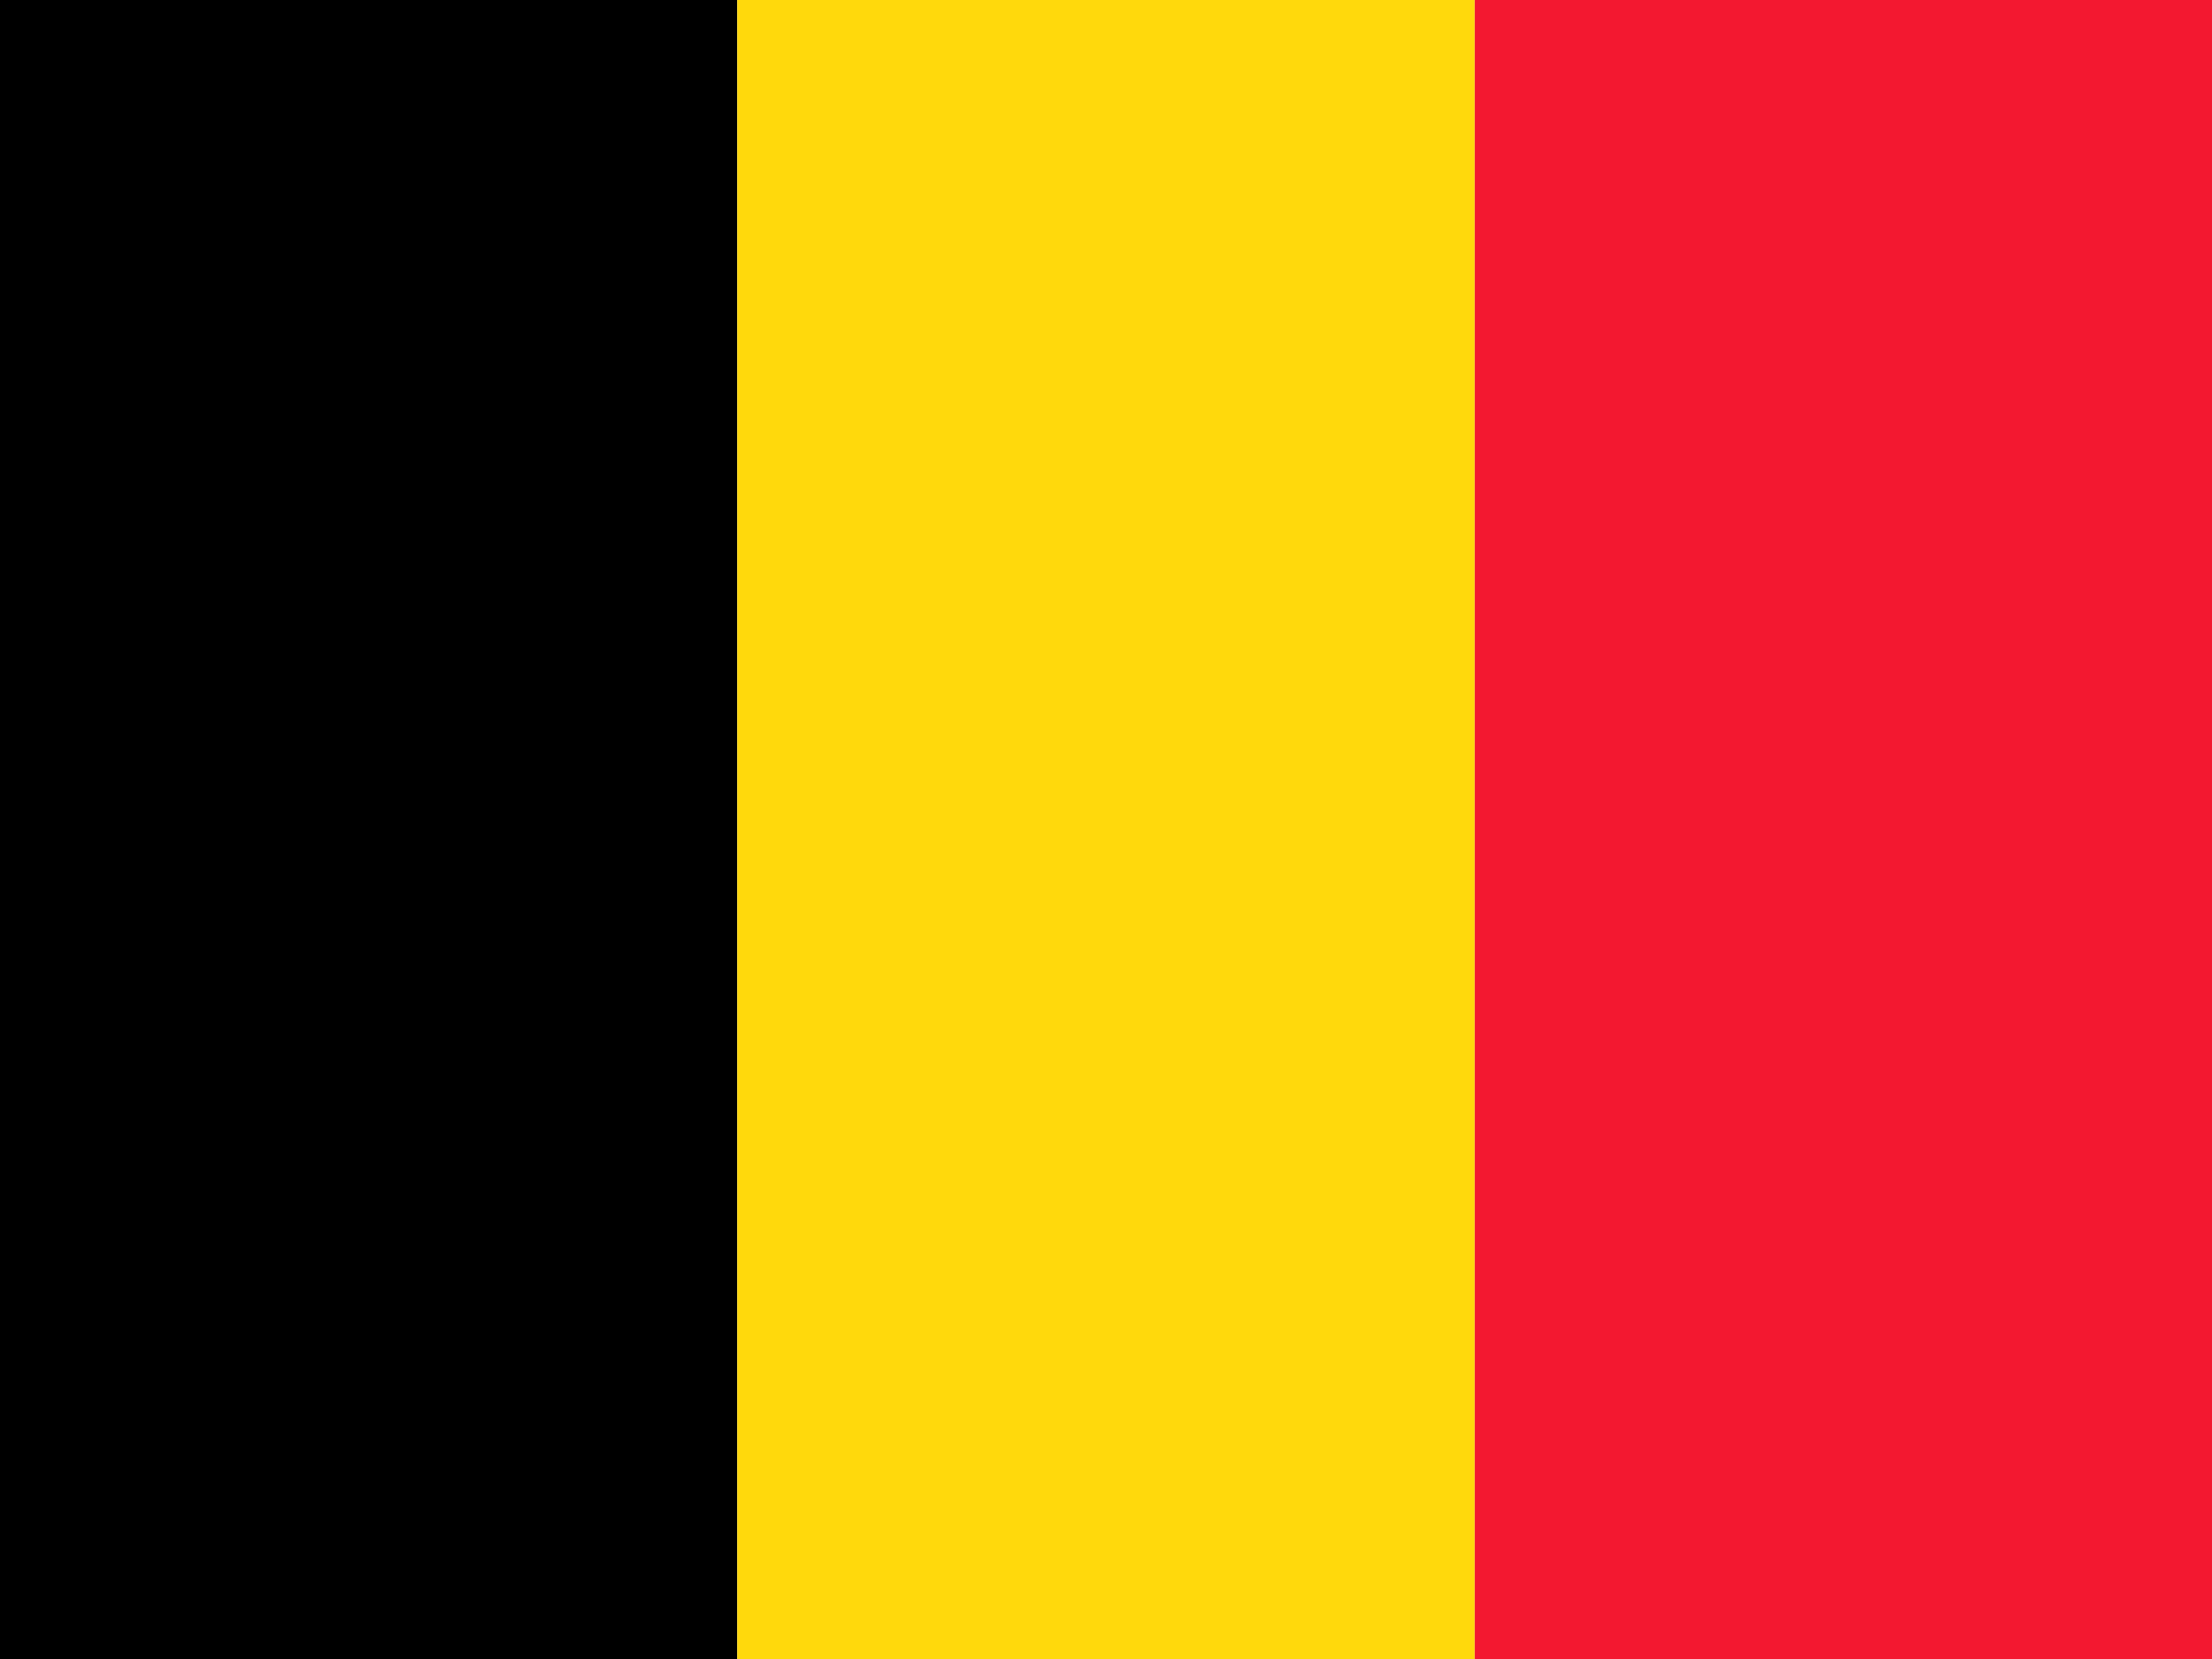
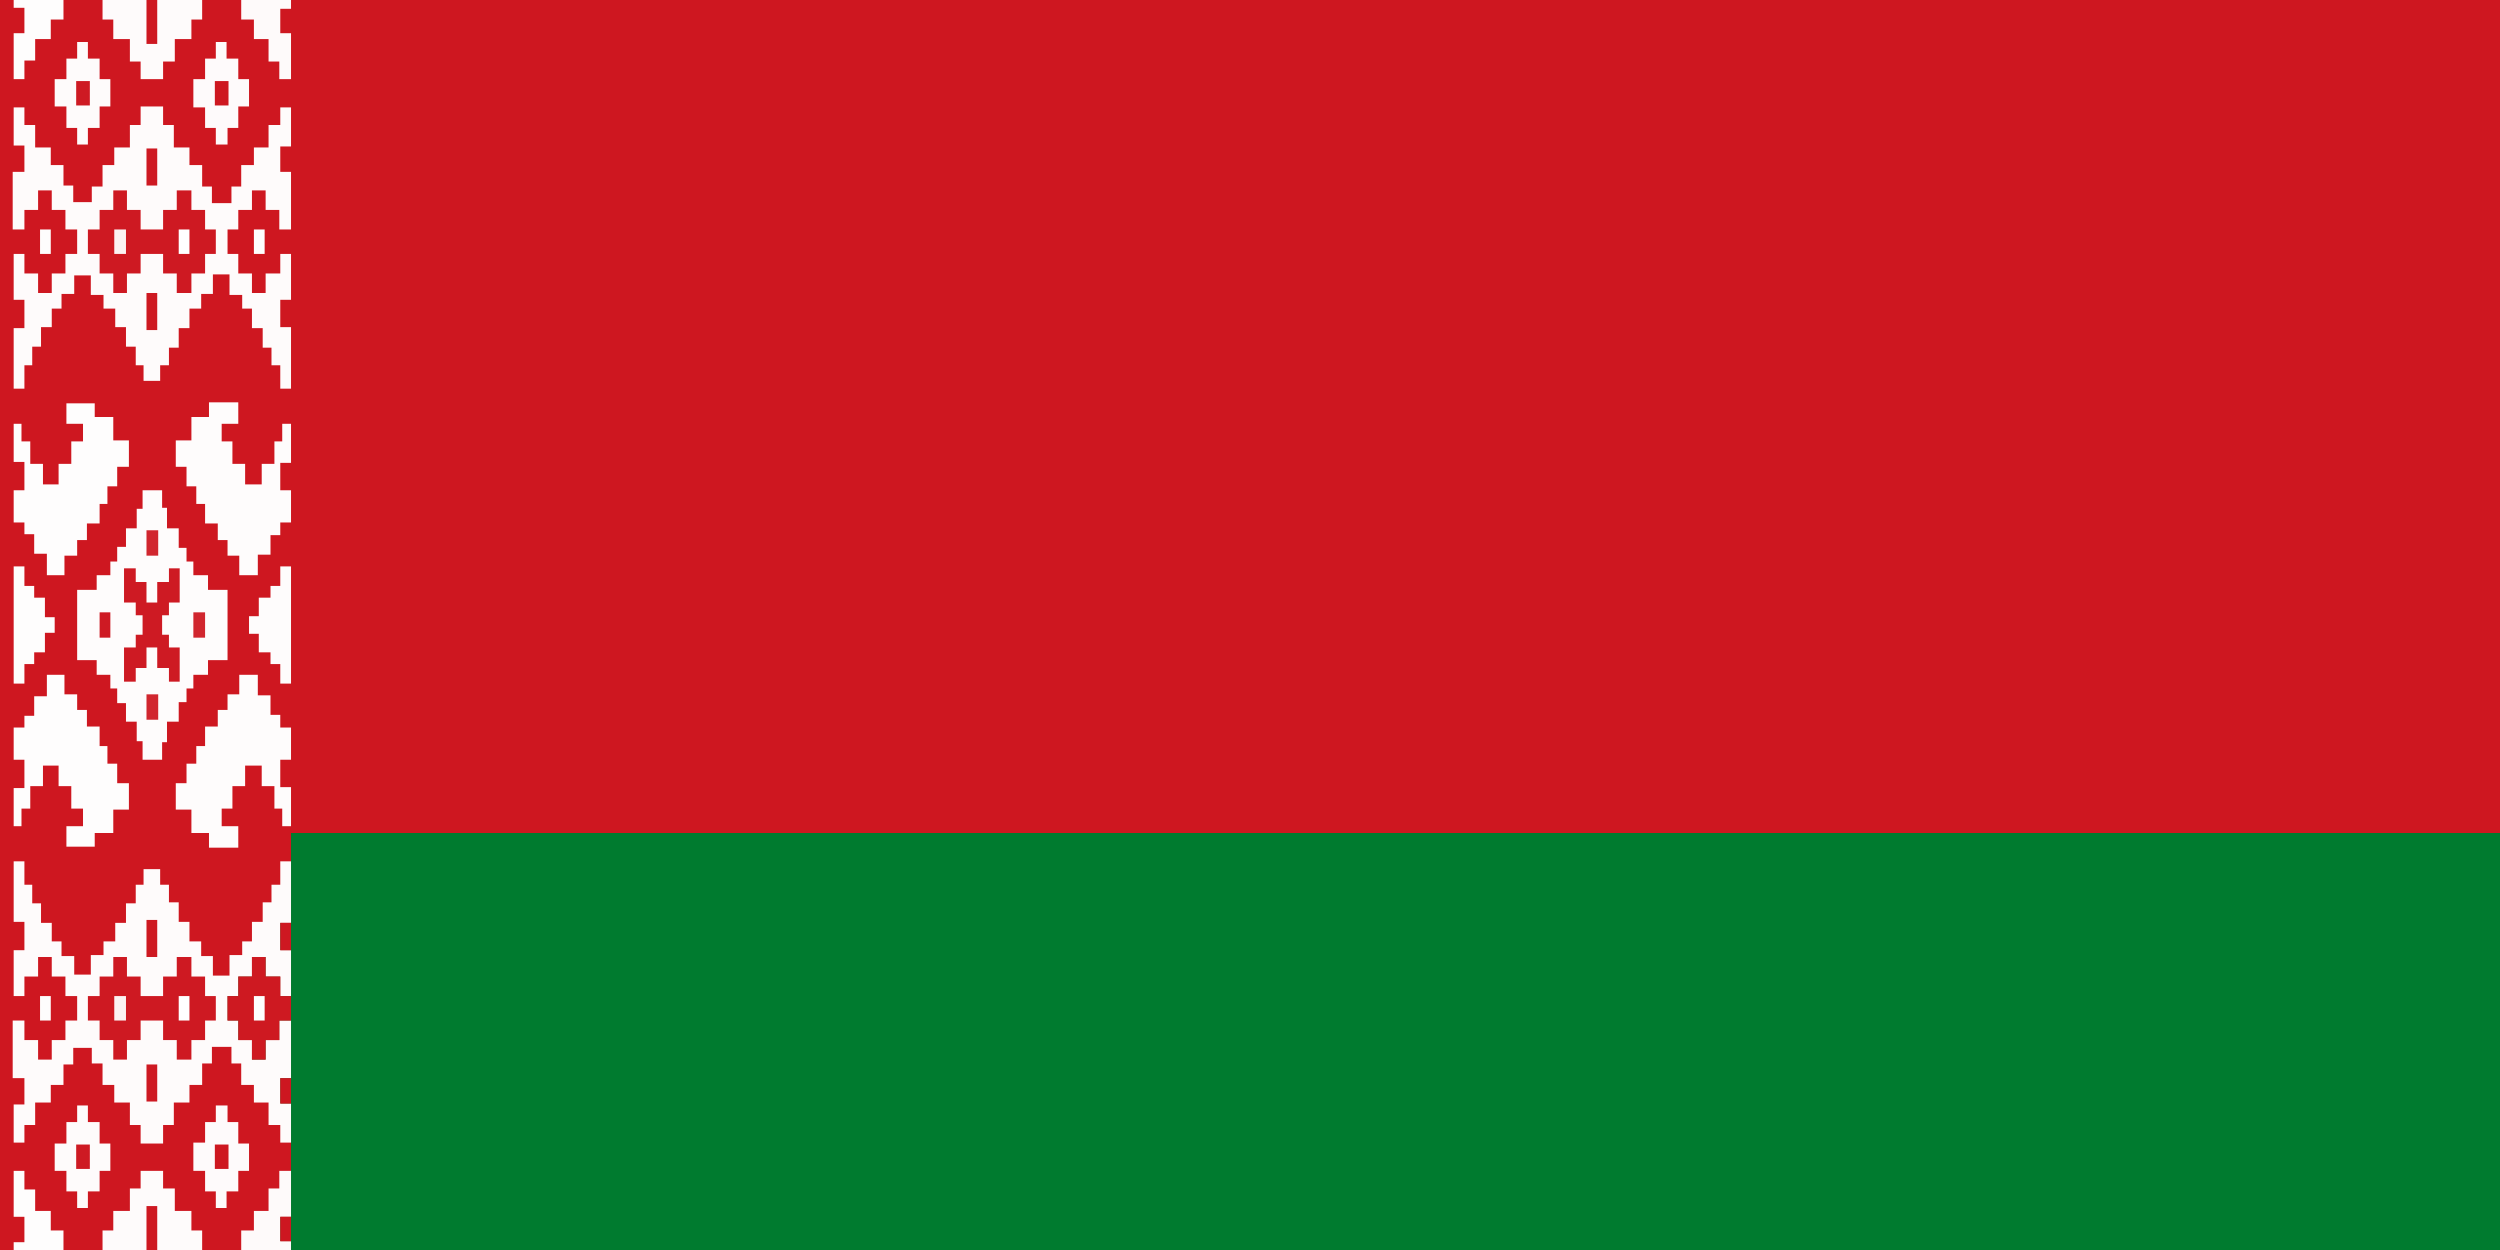
- <svg xmlns="http://www.w3.org/2000/svg" id="flag-icons-be" viewBox="0 0 640 480">
-   <g fill-rule="evenodd" stroke-width="1pt">
-     <path d="M0 0h213.3v480H0z" />
-     <path fill="#ffd90c" d="M213.3 0h213.4v480H213.3z" />
-     <path fill="#f31830" d="M426.7 0H640v480H426.7z" />
-   </g>
+ <svg xmlns="http://www.w3.org/2000/svg" version="1.1" width="2560" height="1280">
+   <path d="M0 0 C844.8 0 1689.6 0 2560 0 C2560 422.4 2560 844.8 2560 1280 C1715.2 1280 870.4 1280 0 1280 C0 857.6 0 435.2 0 0 Z " fill="#CE1720" transform="translate(0,0)" />
+   <path d="M0 0 C746.46 0 1492.92 0 2262 0 C2262 140.91 2262 281.82 2262 427 C1515.54 427 769.08 427 0 427 C0 424.03 0 421.06 0 418 C-3.63 418 -7.26 418 -11 418 C-11 409.75 -11 401.5 -11 393 C-7.37 393 -3.74 393 0 393 C0 354.72 0 316.44 0 277 C-3.63 277 -7.26 277 -11 277 C-11 268.42 -11 259.84 -11 251 C-7.37 251 -3.74 251 0 251 C0 231.53 0 212.06 0 192 C-3.96 192 -7.92 192 -12 192 C-12 198.6 -12 205.2 -12 212 C-16.62 212 -21.24 212 -26 212 C-26 218.6 -26 225.2 -26 232 C-30.62 232 -35.24 232 -40 232 C-40 225.4 -40 218.8 -40 212 C-44.62 212 -49.24 212 -54 212 C-54 205.4 -54 198.8 -54 192 C-57.63 192 -61.26 192 -65 192 C-65 183.75 -65 175.5 -65 167 C-61.37 167 -57.74 167 -54 167 C-54 160.4 -54 153.8 -54 147 C-49.38 147 -44.76 147 -40 147 C-40 140.4 -40 133.8 -40 127 C-35.38 127 -30.76 127 -26 127 C-26 133.6 -26 140.2 -26 147 C-21.05 147 -16.1 147 -11 147 C-11 153.6 -11 160.2 -11 167 C-7.37 167 -3.74 167 0 167 C0 151.49 0 135.98 0 120 C-3.63 120 -7.26 120 -11 120 C-11 110.76 -11 101.52 -11 92 C-7.37 92 -3.74 92 0 92 C0 61.64 0 31.28 0 0 Z " fill="#007B2F" transform="translate(298,853)" />
+   <path d="M0 0 C3.63 0 7.26 0 11 0 C11 7.92 11 15.84 11 24 C13.64 24 16.28 24 19 24 C19 30.27 19 36.54 19 43 C21.97 43 24.94 43 28 43 C28 49.6 28 56.2 28 63 C31.63 63 35.26 63 39 63 C39 69.27 39 75.54 39 82 C42.3 82 45.6 82 49 82 C49 86.95 49 91.9 49 97 C53.29 97 57.58 97 62 97 C62 103.27 62 109.54 62 116 C67.61 116 73.22 116 79 116 C79 109.4 79 102.8 79 96 C83.29 96 87.58 96 92 96 C92 91.38 92 86.76 92 82 C95.96 82 99.92 82 104 82 C104 75.73 104 69.46 104 63 C107.63 63 111.26 63 115 63 C115 56.4 115 49.8 115 43 C118.3 43 121.6 43 125 43 C125 36.73 125 30.46 125 24 C127.64 24 130.28 24 133 24 C133 18.72 133 13.44 133 8 C138.61 8 144.22 8 150 8 C150 13.28 150 18.56 150 24 C152.97 24 155.94 24 159 24 C159 29.94 159 35.88 159 42 C162.3 42 165.6 42 169 42 C169 48.6 169 55.2 169 62 C172.63 62 176.26 62 180 62 C180 68.6 180 75.2 180 82 C183.96 82 187.92 82 192 82 C192 86.95 192 91.9 192 97 C195.96 97 199.92 97 204 97 C204 103.6 204 110.2 204 117 C209.61 117 215.22 117 221 117 C221 110.07 221 103.14 221 96 C225.29 96 229.58 96 234 96 C234 91.38 234 86.76 234 82 C237.3 82 240.6 82 244 82 C244 75.4 244 68.8 244 62 C247.63 62 251.26 62 255 62 C255 55.4 255 48.8 255 42 C257.97 42 260.94 42 264 42 C264 36.06 264 30.12 264 24 C266.97 24 269.94 24 273 24 C273 16.08 273 8.16 273 0 C276.63 0 280.26 0 284 0 C284 20.79 284 41.58 284 63 C280.37 63 276.74 63 273 63 C273 72.24 273 81.48 273 91 C276.63 91 280.26 91 284 91 C284 106.51 284 122.02 284 138 C280.37 138 276.74 138 273 138 C273 131.4 273 124.8 273 118 C268.05 118 263.1 118 258 118 C258 111.4 258 104.8 258 98 C253.38 98 248.76 98 244 98 C244 104.6 244 111.2 244 118 C239.38 118 234.76 118 230 118 C230 124.6 230 131.2 230 138 C226.37 138 222.74 138 219 138 C219 146.25 219 154.5 219 163 C222.63 163 226.26 163 230 163 C230 169.6 230 176.2 230 183 C234.62 183 239.24 183 244 183 C244 189.6 244 196.2 244 203 C248.62 203 253.24 203 258 203 C258 196.4 258 189.8 258 183 C262.62 183 267.24 183 272 183 C272 176.4 272 169.8 272 163 C275.96 163 279.92 163 284 163 C284 182.47 284 201.94 284 222 C280.37 222 276.74 222 273 222 C273 230.58 273 239.16 273 248 C276.63 248 280.26 248 284 248 C284 261.2 284 274.4 284 288 C280.37 288 276.74 288 273 288 C273 282.06 273 276.12 273 270 C269.04 270 265.08 270 261 270 C261 262.41 261 254.82 261 247 C256.05 247 251.1 247 246 247 C246 241.06 246 235.12 246 229 C241.71 229 237.42 229 233 229 C233 221.74 233 214.48 233 207 C229.7 207 226.4 207 223 207 C223 201.39 223 195.78 223 190 C216.4 190 209.8 190 203 190 C203 195.61 203 201.22 203 207 C199.7 207 196.4 207 193 207 C193 214.26 193 221.52 193 229 C188.71 229 184.42 229 180 229 C180 234.94 180 240.88 180 247 C174.72 247 169.44 247 164 247 C164 254.59 164 262.18 164 270 C160.37 270 156.74 270 153 270 C153 276.27 153 282.54 153 289 C145.41 289 137.82 289 130 289 C130 282.73 130 276.46 130 270 C126.37 270 122.74 270 119 270 C119 262.41 119 254.82 119 247 C113.72 247 108.44 247 103 247 C103 241.06 103 235.12 103 229 C99.04 229 95.08 229 91 229 C91 221.74 91 214.48 91 207 C87.37 207 83.74 207 80 207 C80 201.72 80 196.44 80 191 C73.73 191 67.46 191 61 191 C61 196.61 61 202.22 61 208 C57.7 208 54.4 208 51 208 C51 214.93 51 221.86 51 229 C46.71 229 42.42 229 38 229 C38 234.94 38 240.88 38 247 C32.72 247 27.44 247 22 247 C22 254.59 22 262.18 22 270 C18.37 270 14.74 270 11 270 C11 275.94 11 281.88 11 288 C7.37 288 3.74 288 0 288 C0 275.13 0 262.26 0 249 C3.63 249 7.26 249 11 249 C11 240.09 11 231.18 11 222 C7.04 222 3.08 222 -1 222 C-1 202.53 -1 183.06 -1 163 C2.96 163 6.92 163 11 163 C11 169.6 11 176.2 11 183 C15.62 183 20.24 183 25 183 C25 189.6 25 196.2 25 203 C29.62 203 34.24 203 39 203 C39 196.4 39 189.8 39 183 C43.62 183 48.24 183 53 183 C53 176.4 53 169.8 53 163 C56.96 163 60.92 163 65 163 C65 154.75 65 146.5 65 138 C61.04 138 57.08 138 53 138 C53 131.4 53 124.8 53 118 C48.38 118 43.76 118 39 118 C39 111.4 39 104.8 39 98 C34.38 98 29.76 98 25 98 C25 104.6 25 111.2 25 118 C20.38 118 15.76 118 11 118 C11 124.6 11 131.2 11 138 C7.37 138 3.74 138 0 138 C0 122.49 0 106.98 0 91 C3.63 91 7.26 91 11 91 C11 81.43 11 71.86 11 62 C7.37 62 3.74 62 0 62 C0 41.54 0 21.08 0 0 Z " fill="#FEFBFB" transform="translate(14,882)" />
+   <path d="M0 0 C7.59 0 15.18 0 23 0 C23 6.27 23 12.54 23 19 C26.63 19 30.26 19 34 19 C34 26.59 34 34.18 34 42 C39.28 42 44.56 42 50 42 C50 47.94 50 53.88 50 60 C54.29 60 58.58 60 63 60 C63 67.26 63 74.52 63 82 C66.3 82 69.6 82 73 82 C73 87.61 73 93.22 73 99 C79.6 99 86.2 99 93 99 C93 93.39 93 87.78 93 82 C96.3 82 99.6 82 103 82 C103 74.74 103 67.48 103 60 C107.29 60 111.58 60 116 60 C116 54.06 116 48.12 116 42 C120.95 42 125.9 42 131 42 C131 34.41 131 26.82 131 19 C134.96 19 138.92 19 143 19 C143 13.06 143 7.12 143 1 C146.63 1 150.26 1 154 1 C154 14.2 154 27.4 154 41 C150.37 41 146.74 41 143 41 C143 49.58 143 58.16 143 67 C146.63 67 150.26 67 154 67 C154 86.47 154 105.94 154 126 C150.04 126 146.08 126 142 126 C142 119.4 142 112.8 142 106 C137.38 106 132.76 106 128 106 C128 99.4 128 92.8 128 86 C123.38 86 118.76 86 114 86 C114 92.6 114 99.2 114 106 C109.38 106 104.76 106 100 106 C100 112.6 100 119.2 100 126 C96.37 126 92.74 126 89 126 C89 134.25 89 142.5 89 151 C92.63 151 96.26 151 100 151 C100 157.6 100 164.2 100 171 C104.62 171 109.24 171 114 171 C114 177.6 114 184.2 114 191 C118.62 191 123.24 191 128 191 C128 184.4 128 177.8 128 171 C132.95 171 137.9 171 143 171 C143 164.4 143 157.8 143 151 C146.63 151 150.26 151 154 151 C154 166.51 154 182.02 154 198 C150.37 198 146.74 198 143 198 C143 207.24 143 216.48 143 226 C146.63 226 150.26 226 154 226 C154 246.79 154 267.58 154 289 C150.37 289 146.74 289 143 289 C143 281.08 143 273.16 143 265 C140.03 265 137.06 265 134 265 C134 259.06 134 253.12 134 247 C131.03 247 128.06 247 125 247 C125 240.4 125 233.8 125 227 C121.37 227 117.74 227 114 227 C114 220.4 114 213.8 114 207 C110.7 207 107.4 207 104 207 C104 202.38 104 197.76 104 193 C99.71 193 95.42 193 91 193 C91 186.07 91 179.14 91 172 C85.39 172 79.78 172 74 172 C74 178.6 74 185.2 74 192 C70.04 192 66.08 192 62 192 C62 196.95 62 201.9 62 207 C58.04 207 54.08 207 50 207 C50 213.6 50 220.2 50 227 C46.37 227 42.74 227 39 227 C39 233.6 39 240.2 39 247 C35.7 247 32.4 247 29 247 C29 252.94 29 258.88 29 265 C26.03 265 23.06 265 20 265 C20 270.28 20 275.56 20 281 C14.39 281 8.78 281 3 281 C3 275.72 3 270.44 3 265 C0.36 265 -2.28 265 -5 265 C-5 258.73 -5 252.46 -5 246 C-8.3 246 -11.6 246 -15 246 C-15 239.4 -15 232.8 -15 226 C-18.63 226 -22.26 226 -26 226 C-26 219.73 -26 213.46 -26 207 C-29.96 207 -33.92 207 -38 207 C-38 202.38 -38 197.76 -38 193 C-42.29 193 -46.58 193 -51 193 C-51 186.4 -51 179.8 -51 173 C-56.61 173 -62.22 173 -68 173 C-68 179.27 -68 185.54 -68 192 C-72.29 192 -76.58 192 -81 192 C-81 196.95 -81 201.9 -81 207 C-84.3 207 -87.6 207 -91 207 C-91 213.27 -91 219.54 -91 226 C-94.63 226 -98.26 226 -102 226 C-102 232.6 -102 239.2 -102 246 C-104.97 246 -107.94 246 -111 246 C-111 252.27 -111 258.54 -111 265 C-113.64 265 -116.28 265 -119 265 C-119 272.92 -119 280.84 -119 289 C-122.63 289 -126.26 289 -130 289 C-130 268.54 -130 248.08 -130 227 C-126.37 227 -122.74 227 -119 227 C-119 217.43 -119 207.86 -119 198 C-122.63 198 -126.26 198 -130 198 C-130 182.49 -130 166.98 -130 151 C-126.37 151 -122.74 151 -119 151 C-119 157.6 -119 164.2 -119 171 C-114.38 171 -109.76 171 -105 171 C-105 177.6 -105 184.2 -105 191 C-100.38 191 -95.76 191 -91 191 C-91 184.4 -91 177.8 -91 171 C-86.38 171 -81.76 171 -77 171 C-77 164.4 -77 157.8 -77 151 C-73.04 151 -69.08 151 -65 151 C-65 142.75 -65 134.5 -65 126 C-68.96 126 -72.92 126 -77 126 C-77 119.4 -77 112.8 -77 106 C-81.62 106 -86.24 106 -91 106 C-91 99.4 -91 92.8 -91 86 C-95.62 86 -100.24 86 -105 86 C-105 92.6 -105 99.2 -105 106 C-109.62 106 -114.24 106 -119 106 C-119 112.6 -119 119.2 -119 126 C-122.96 126 -126.92 126 -131 126 C-131 106.53 -131 87.06 -131 67 C-127.04 67 -123.08 67 -119 67 C-119 58.09 -119 49.18 -119 40 C-122.63 40 -126.26 40 -130 40 C-130 27.13 -130 14.26 -130 1 C-126.37 1 -122.74 1 -119 1 C-119 6.94 -119 12.88 -119 19 C-115.37 19 -111.74 19 -108 19 C-108 26.59 -108 34.18 -108 42 C-102.72 42 -97.44 42 -92 42 C-92 47.94 -92 53.88 -92 60 C-87.71 60 -83.42 60 -79 60 C-79 66.93 -79 73.86 -79 81 C-75.7 81 -72.4 81 -69 81 C-69 86.61 -69 92.22 -69 98 C-62.73 98 -56.46 98 -50 98 C-50 92.72 -50 87.44 -50 82 C-46.37 82 -42.74 82 -39 82 C-39 74.74 -39 67.48 -39 60 C-35.04 60 -31.08 60 -27 60 C-27 54.06 -27 48.12 -27 42 C-21.72 42 -16.44 42 -11 42 C-11 34.41 -11 26.82 -11 19 C-7.37 19 -3.74 19 0 19 C0 12.73 0 6.46 0 0 Z " fill="#FEFBFB" transform="translate(144,109)" />
+   <path d="M0 0 C6.6 0 13.2 0 20 0 C20 5.94 20 11.88 20 18 C21.65 18 23.3 18 25 18 C25 24.93 25 31.86 25 39 C28.96 39 32.92 39 37 39 C37 45.6 37 52.2 37 59 C39.64 59 42.28 59 45 59 C45 63.62 45 68.24 45 73 C47.31 73 49.62 73 52 73 C52 77.62 52 82.24 52 87 C56.95 87 61.9 87 67 87 C67 91.95 67 96.9 67 102 C73.6 102 80.2 102 87 102 C87 125.76 87 149.52 87 174 C80.4 174 73.8 174 67 174 C67 178.95 67 183.9 67 189 C62.05 189 57.1 189 52 189 C52 193.62 52 198.24 52 203 C49.69 203 47.38 203 45 203 C45 207.62 45 212.24 45 217 C42.36 217 39.72 217 37 217 C37 223.6 37 230.2 37 237 C33.04 237 29.08 237 25 237 C25 243.93 25 250.86 25 258 C23.35 258 21.7 258 20 258 C20 263.94 20 269.88 20 276 C13.4 276 6.8 276 0 276 C0 269.73 0 263.46 0 257 C-1.98 257 -3.96 257 -6 257 C-6 250.4 -6 243.8 -6 237 C-9.63 237 -13.26 237 -17 237 C-17 230.73 -17 224.46 -17 218 C-19.97 218 -22.94 218 -26 218 C-26 213.05 -26 208.1 -26 203 C-28.31 203 -30.62 203 -33 203 C-33 198.38 -33 193.76 -33 189 C-37.62 189 -42.24 189 -47 189 C-47 184.05 -47 179.1 -47 174 C-53.6 174 -60.2 174 -67 174 C-67 150.24 -67 126.48 -67 102 C-60.4 102 -53.8 102 -47 102 C-47 97.05 -47 92.1 -47 87 C-42.38 87 -37.76 87 -33 87 C-33 82.38 -33 77.76 -33 73 C-30.69 73 -28.38 73 -26 73 C-26 68.05 -26 63.1 -26 58 C-23.03 58 -20.06 58 -17 58 C-17 51.73 -17 45.46 -17 39 C-13.37 39 -9.74 39 -6 39 C-6 32.4 -6 25.8 -6 19 C-4.02 19 -2.04 19 0 19 C0 12.73 0 6.46 0 0 Z " fill="#FEFCFC" transform="translate(146,502)" />
+   <path d="M0 0 C6.27 0 12.54 0 19 0 C19 6.93 19 13.86 19 21 C23.29 21 27.58 21 32 21 C32 27.6 32 34.2 32 41 C35.3 41 38.6 41 42 41 C42 45.29 42 49.58 42 54 C45.63 54 49.26 54 53 54 C53 64.89 53 75.78 53 87 C49.37 87 45.74 87 42 87 C42 96.24 42 105.48 42 115 C45.63 115 49.26 115 53 115 C53 128.2 53 141.4 53 155 C50.03 155 47.06 155 44 155 C44 149.06 44 143.12 44 137 C41.36 137 38.72 137 36 137 C36 129.41 36 121.82 36 114 C31.71 114 27.42 114 23 114 C23 107.07 23 100.14 23 93 C17.39 93 11.78 93 6 93 C6 99.93 6 106.86 6 114 C1.71 114 -2.58 114 -7 114 C-7 121.59 -7 129.18 -7 137 C-10.63 137 -14.26 137 -18 137 C-18 142.94 -18 148.88 -18 155 C-12.39 155 -6.78 155 -1 155 C-1 162.26 -1 169.52 -1 177 C-10.9 177 -20.8 177 -31 177 C-31 172.05 -31 167.1 -31 162 C-36.94 162 -42.88 162 -49 162 C-49 154.08 -49 146.16 -49 138 C-54.28 138 -59.56 138 -65 138 C-65 129.09 -65 120.18 -65 111 C-61.37 111 -57.74 111 -54 111 C-54 104.4 -54 97.8 -54 91 C-50.7 91 -47.4 91 -44 91 C-44 85.06 -44 79.12 -44 73 C-41.03 73 -38.06 73 -35 73 C-35 66.4 -35 59.8 -35 53 C-30.71 53 -26.42 53 -22 53 C-22 47.39 -22 41.78 -22 36 C-18.7 36 -15.4 36 -12 36 C-12 30.72 -12 25.44 -12 20 C-8.04 20 -4.08 20 0 20 C0 13.4 0 6.8 0 0 Z " fill="#FEFCFC" transform="translate(245,691)" />
+   <path d="M0 0 C9.9 0 19.8 0 30 0 C30 7.26 30 14.52 30 22 C24.39 22 18.78 22 13 22 C13 27.94 13 33.88 13 40 C16.63 40 20.26 40 24 40 C24 47.59 24 55.18 24 63 C28.29 63 32.58 63 37 63 C37 69.93 37 76.86 37 84 C42.61 84 48.22 84 54 84 C54 77.07 54 70.14 54 63 C58.29 63 62.58 63 67 63 C67 55.41 67 47.82 67 40 C69.64 40 72.28 40 75 40 C75 34.06 75 28.12 75 22 C77.97 22 80.94 22 84 22 C84 35.2 84 48.4 84 62 C80.37 62 76.74 62 73 62 C73 71.24 73 80.48 73 90 C76.63 90 80.26 90 84 90 C84 100.89 84 111.78 84 123 C80.37 123 76.74 123 73 123 C73 127.29 73 131.58 73 136 C69.7 136 66.4 136 63 136 C63 142.6 63 149.2 63 156 C58.71 156 54.42 156 50 156 C50 162.93 50 169.86 50 177 C43.73 177 37.46 177 31 177 C31 170.4 31 163.8 31 157 C27.04 157 23.08 157 19 157 C19 151.72 19 146.44 19 141 C15.7 141 12.4 141 9 141 C9 135.39 9 129.78 9 124 C4.71 124 0.42 124 -4 124 C-4 117.4 -4 110.8 -4 104 C-6.97 104 -9.94 104 -13 104 C-13 98.06 -13 92.12 -13 86 C-16.3 86 -19.6 86 -23 86 C-23 79.4 -23 72.8 -23 66 C-26.63 66 -30.26 66 -34 66 C-34 57.09 -34 48.18 -34 39 C-28.72 39 -23.44 39 -18 39 C-18 31.08 -18 23.16 -18 15 C-12.06 15 -6.12 15 0 15 C0 10.05 0 5.1 0 0 Z " fill="#FEFCFC" transform="translate(214,412)" />
+   <path d="M0 0 C5.94 0 11.88 0 18 0 C18 6.6 18 13.2 18 20 C22.29 20 26.58 20 31 20 C31 25.28 31 30.56 31 36 C34.3 36 37.6 36 41 36 C41 41.61 41 47.22 41 53 C45.29 53 49.58 53 54 53 C54 59.6 54 66.2 54 73 C56.64 73 59.28 73 62 73 C62 78.94 62 84.88 62 91 C65.3 91 68.6 91 72 91 C72 97.6 72 104.2 72 111 C75.96 111 79.92 111 84 111 C84 119.91 84 128.82 84 138 C78.72 138 73.44 138 68 138 C68 145.92 68 153.84 68 162 C61.73 162 55.46 162 49 162 C49 166.62 49 171.24 49 176 C39.43 176 29.86 176 20 176 C20 169.07 20 162.14 20 155 C25.61 155 31.22 155 37 155 C37 149.06 37 143.12 37 137 C33.04 137 29.08 137 25 137 C25 129.41 25 121.82 25 114 C20.71 114 16.42 114 12 114 C12 107.07 12 100.14 12 93 C6.72 93 1.44 93 -4 93 C-4 99.93 -4 106.86 -4 114 C-8.29 114 -12.58 114 -17 114 C-17 121.59 -17 129.18 -17 137 C-19.97 137 -22.94 137 -26 137 C-26 142.94 -26 148.88 -26 155 C-28.64 155 -31.28 155 -34 155 C-34 142.13 -34 129.26 -34 116 C-30.37 116 -26.74 116 -23 116 C-23 106.43 -23 96.86 -23 87 C-26.63 87 -30.26 87 -34 87 C-34 76.11 -34 65.22 -34 54 C-30.37 54 -26.74 54 -23 54 C-23 50.04 -23 46.08 -23 42 C-19.7 42 -16.4 42 -13 42 C-13 35.4 -13 28.8 -13 22 C-8.71 22 -4.42 22 0 22 C0 14.74 0 7.48 0 0 Z " fill="#FEFDFD" transform="translate(48,691)" />
+   <path d="M0 0 C9.57 0 19.14 0 29 0 C29 4.62 29 9.24 29 14 C35.27 14 41.54 14 48 14 C48 21.92 48 29.84 48 38 C53.28 38 58.56 38 64 38 C64 46.91 64 55.82 64 65 C60.04 65 56.08 65 52 65 C52 71.6 52 78.2 52 85 C48.7 85 45.4 85 42 85 C42 90.94 42 96.88 42 103 C39.36 103 36.72 103 34 103 C34 109.6 34 116.2 34 123 C29.71 123 25.42 123 21 123 C21 128.61 21 134.22 21 140 C17.7 140 14.4 140 11 140 C11 145.28 11 150.56 11 156 C6.71 156 2.42 156 -2 156 C-2 162.6 -2 169.2 -2 176 C-7.94 176 -13.88 176 -20 176 C-20 168.74 -20 161.48 -20 154 C-24.29 154 -28.58 154 -33 154 C-33 147.4 -33 140.8 -33 134 C-36.3 134 -39.6 134 -43 134 C-43 130.04 -43 126.08 -43 122 C-46.63 122 -50.26 122 -54 122 C-54 111.11 -54 100.22 -54 89 C-50.37 89 -46.74 89 -43 89 C-43 79.43 -43 69.86 -43 60 C-46.63 60 -50.26 60 -54 60 C-54 47.13 -54 34.26 -54 21 C-51.36 21 -48.72 21 -46 21 C-46 26.94 -46 32.88 -46 39 C-43.03 39 -40.06 39 -37 39 C-37 46.59 -37 54.18 -37 62 C-32.71 62 -28.42 62 -24 62 C-24 68.93 -24 75.86 -24 83 C-18.72 83 -13.44 83 -8 83 C-8 76.07 -8 69.14 -8 62 C-3.71 62 0.58 62 5 62 C5 54.41 5 46.82 5 39 C8.96 39 12.92 39 17 39 C17 33.06 17 27.12 17 21 C11.39 21 5.78 21 0 21 C0 14.07 0 7.14 0 0 Z " fill="#FEFDFD" transform="translate(68,413)" />
+   <path d="M0 0 C4.62 0 9.24 0 14 0 C14 6.6 14 13.2 14 20 C18.62 20 23.24 20 28 20 C28 26.6 28 33.2 28 40 C35.59 40 43.18 40 51 40 C51 33.4 51 26.8 51 20 C55.62 20 60.24 20 65 20 C65 13.4 65 6.8 65 0 C69.95 0 74.9 0 80 0 C80 6.6 80 13.2 80 20 C84.62 20 89.24 20 94 20 C94 26.6 94 33.2 94 40 C97.63 40 101.26 40 105 40 C105 48.25 105 56.5 105 65 C101.37 65 97.74 65 94 65 C94 71.6 94 78.2 94 85 C89.38 85 84.76 85 80 85 C80 91.6 80 98.2 80 105 C75.05 105 70.1 105 65 105 C65 98.4 65 91.8 65 85 C60.38 85 55.76 85 51 85 C51 78.4 51 71.8 51 65 C43.41 65 35.82 65 28 65 C28 71.6 28 78.2 28 85 C23.38 85 18.76 85 14 85 C14 91.6 14 98.2 14 105 C9.38 105 4.76 105 0 105 C0 98.4 0 91.8 0 85 C-4.62 85 -9.24 85 -14 85 C-14 78.4 -14 71.8 -14 65 C-17.96 65 -21.92 65 -26 65 C-26 56.75 -26 48.5 -26 40 C-22.04 40 -18.08 40 -14 40 C-14 33.4 -14 26.8 -14 20 C-9.38 20 -4.76 20 0 20 C0 13.4 0 6.8 0 0 Z " fill="#CE1922" transform="translate(116,980)" />
+   <path d="M0 0 C4.62 0 9.24 0 14 0 C14 6.6 14 13.2 14 20 C18.62 20 23.24 20 28 20 C28 26.6 28 33.2 28 40 C35.59 40 43.18 40 51 40 C51 33.4 51 26.8 51 20 C55.62 20 60.24 20 65 20 C65 13.4 65 6.8 65 0 C69.95 0 74.9 0 80 0 C80 6.6 80 13.2 80 20 C84.62 20 89.24 20 94 20 C94 26.6 94 33.2 94 40 C97.63 40 101.26 40 105 40 C105 48.25 105 56.5 105 65 C101.37 65 97.74 65 94 65 C94 71.6 94 78.2 94 85 C89.38 85 84.76 85 80 85 C80 91.6 80 98.2 80 105 C75.05 105 70.1 105 65 105 C65 98.4 65 91.8 65 85 C60.38 85 55.76 85 51 85 C51 78.4 51 71.8 51 65 C43.41 65 35.82 65 28 65 C28 71.6 28 78.2 28 85 C23.38 85 18.76 85 14 85 C14 91.6 14 98.2 14 105 C9.38 105 4.76 105 0 105 C0 98.4 0 91.8 0 85 C-4.62 85 -9.24 85 -14 85 C-14 78.4 -14 71.8 -14 65 C-17.96 65 -21.92 65 -26 65 C-26 56.75 -26 48.5 -26 40 C-22.04 40 -18.08 40 -14 40 C-14 33.4 -14 26.8 -14 20 C-9.38 20 -4.76 20 0 20 C0 13.4 0 6.8 0 0 Z " fill="#CE1922" transform="translate(116,195)" />
+   <path d="M0 0 C7.59 0 15.18 0 23 0 C23 5.94 23 11.88 23 18 C26.96 18 30.92 18 35 18 C35 25.59 35 33.18 35 41 C40.61 41 46.22 41 52 41 C52 47.6 52 54.2 52 61 C55.63 61 59.26 61 63 61 C63 67.6 63 74.2 63 81 C29.34 81 -4.32 81 -39 81 C-39 74.4 -39 67.8 -39 61 C-35.37 61 -31.74 61 -28 61 C-28 54.4 -28 47.8 -28 41 C-22.39 41 -16.78 41 -11 41 C-11 33.41 -11 25.82 -11 18 C-7.37 18 -3.74 18 0 18 C0 12.06 0 6.12 0 0 Z " fill="#FEFBFB" transform="translate(144,1199)" />
+   <path d="M0 0 C33.66 0 67.32 0 102 0 C102 6.6 102 13.2 102 20 C98.37 20 94.74 20 91 20 C91 26.6 91 33.2 91 40 C85.39 40 79.78 40 74 40 C74 47.59 74 55.18 74 63 C70.04 63 66.08 63 62 63 C62 68.94 62 74.88 62 81 C54.41 81 46.82 81 39 81 C39 75.06 39 69.12 39 63 C35.37 63 31.74 63 28 63 C28 55.41 28 47.82 28 40 C22.39 40 16.78 40 11 40 C11 33.4 11 26.8 11 20 C7.37 20 3.74 20 0 20 C0 13.4 0 6.8 0 0 Z " fill="#FEFBFB" transform="translate(105,0)" />
+   <path d="M0 0 C4.62 0 9.24 0 14 0 C14 6.6 14 13.2 14 20 C18.95 20 23.9 20 29 20 C29 26.6 29 33.2 29 40 C32.63 40 36.26 40 40 40 C40 48.25 40 56.5 40 65 C36.04 65 32.08 65 28 65 C28 71.6 28 78.2 28 85 C23.38 85 18.76 85 14 85 C14 91.6 14 98.2 14 105 C9.38 105 4.76 105 0 105 C0 98.4 0 91.8 0 85 C-4.62 85 -9.24 85 -14 85 C-14 78.4 -14 71.8 -14 65 C-17.63 65 -21.26 65 -25 65 C-25 56.75 -25 48.5 -25 40 C-21.37 40 -17.74 40 -14 40 C-14 33.4 -14 26.8 -14 20 C-9.38 20 -4.76 20 0 20 C0 13.4 0 6.8 0 0 Z " fill="#CE1921" transform="translate(258,980)" />
+   <path d="M0 0 C3.96 0 7.92 0 12 0 C12 4.62 12 9.24 12 14 C15.63 14 19.26 14 23 14 C23 20.93 23 27.86 23 35 C26.63 35 30.26 35 34 35 C34 28.07 34 21.14 34 14 C37.96 14 41.92 14 46 14 C46 9.38 46 4.76 46 0 C49.63 0 53.26 0 57 0 C57 11.55 57 23.1 57 35 C53.37 35 49.74 35 46 35 C46 39.29 46 43.58 46 48 C43.69 48 41.38 48 39 48 C39 54.6 39 61.2 39 68 C41.31 68 43.62 68 46 68 C46 72.29 46 76.58 46 81 C49.63 81 53.26 81 57 81 C57 92.55 57 104.1 57 116 C53.37 116 49.74 116 46 116 C46 111.38 46 106.76 46 102 C42.04 102 38.08 102 34 102 C34 95.07 34 88.14 34 81 C30.37 81 26.74 81 23 81 C23 87.93 23 94.86 23 102 C19.37 102 15.74 102 12 102 C12 106.62 12 111.24 12 116 C8.04 116 4.08 116 0 116 C0 104.45 0 92.9 0 81 C3.96 81 7.92 81 12 81 C12 76.71 12 72.42 12 68 C14.31 68 16.62 68 19 68 C19 61.4 19 54.8 19 48 C16.69 48 14.38 48 12 48 C12 43.71 12 39.42 12 35 C8.04 35 4.08 35 0 35 C0 23.45 0 11.9 0 0 Z " fill="#CE1A23" transform="translate(127,582)" />
+   <path d="M0 0 C3.96 0 7.92 0 12 0 C12 5.61 12 11.22 12 17 C15.63 17 19.26 17 23 17 C23 24.26 23 31.52 23 39 C26.63 39 30.26 39 34 39 C34 48.24 34 57.48 34 67 C30.37 67 26.74 67 23 67 C23 73.93 23 80.86 23 88 C19.04 88 15.08 88 11 88 C11 93.61 11 99.22 11 105 C7.37 105 3.74 105 0 105 C0 99.39 0 93.78 0 88 C-3.63 88 -7.26 88 -11 88 C-11 81.07 -11 74.14 -11 67 C-14.96 67 -18.92 67 -23 67 C-23 57.43 -23 47.86 -23 38 C-19.04 38 -15.08 38 -11 38 C-11 31.07 -11 24.14 -11 17 C-7.37 17 -3.74 17 0 17 C0 11.39 0 5.78 0 0 Z " fill="#FEFAFB" transform="translate(221,1132)" />
+   <path d="M0 0 C3.63 0 7.26 0 11 0 C11 5.61 11 11.22 11 17 C14.96 17 18.92 17 23 17 C23 23.93 23 30.86 23 38 C26.63 38 30.26 38 34 38 C34 47.24 34 56.48 34 66 C30.37 66 26.74 66 23 66 C23 73.26 23 80.52 23 88 C19.37 88 15.74 88 12 88 C12 93.61 12 99.22 12 105 C8.04 105 4.08 105 0 105 C0 99.39 0 93.78 0 88 C-3.63 88 -7.26 88 -11 88 C-11 81.07 -11 74.14 -11 67 C-14.96 67 -18.92 67 -23 67 C-23 57.43 -23 47.86 -23 38 C-19.04 38 -15.08 38 -11 38 C-11 31.07 -11 24.14 -11 17 C-7.37 17 -3.74 17 0 17 C0 11.39 0 5.78 0 0 Z " fill="#FEFAFB" transform="translate(221,43)" />
+   <path d="M0 0 C3.63 0 7.26 0 11 0 C11 5.61 11 11.22 11 17 C14.96 17 18.92 17 23 17 C23 24.26 23 31.52 23 39 C26.63 39 30.26 39 34 39 C34 48.24 34 57.48 34 67 C30.37 67 26.74 67 23 67 C23 73.93 23 80.86 23 88 C19.04 88 15.08 88 11 88 C11 93.61 11 99.22 11 105 C7.37 105 3.74 105 0 105 C0 99.39 0 93.78 0 88 C-3.63 88 -7.26 88 -11 88 C-11 81.07 -11 74.14 -11 67 C-14.96 67 -18.92 67 -23 67 C-23 57.76 -23 48.52 -23 39 C-19.04 39 -15.08 39 -11 39 C-11 31.74 -11 24.48 -11 17 C-7.37 17 -3.74 17 0 17 C0 11.39 0 5.78 0 0 Z " fill="#FEFBFB" transform="translate(79,1132)" />
+   <path d="M0 0 C3.63 0 7.26 0 11 0 C11 5.61 11 11.22 11 17 C14.96 17 18.92 17 23 17 C23 23.93 23 30.86 23 38 C26.63 38 30.26 38 34 38 C34 47.24 34 56.48 34 66 C30.37 66 26.74 66 23 66 C23 73.26 23 80.52 23 88 C19.04 88 15.08 88 11 88 C11 93.61 11 99.22 11 105 C7.37 105 3.74 105 0 105 C0 99.39 0 93.78 0 88 C-3.63 88 -7.26 88 -11 88 C-11 80.74 -11 73.48 -11 66 C-14.96 66 -18.92 66 -23 66 C-23 56.76 -23 47.52 -23 38 C-19.04 38 -15.08 38 -11 38 C-11 31.07 -11 24.14 -11 17 C-7.37 17 -3.74 17 0 17 C0 11.39 0 5.78 0 0 Z " fill="#FEFBFB" transform="translate(79,43)" />
+   <path d="M0 0 C3.63 0 7.26 0 11 0 C11 39.6 11 79.2 11 120 C7.37 120 3.74 120 0 120 C0 113.4 0 106.8 0 100 C-3.3 100 -6.6 100 -10 100 C-10 96.04 -10 92.08 -10 88 C-13.96 88 -17.92 88 -22 88 C-22 81.73 -22 75.46 -22 69 C-25.3 69 -28.6 69 -32 69 C-32 63.06 -32 57.12 -32 51 C-28.7 51 -25.4 51 -22 51 C-22 44.73 -22 38.46 -22 32 C-18.04 32 -14.08 32 -10 32 C-10 28.04 -10 24.08 -10 20 C-6.7 20 -3.4 20 0 20 C0 13.4 0 6.8 0 0 Z " fill="#FEFCFC" transform="translate(287,580)" />
+   <path d="M0 0 C3.63 0 7.26 0 11 0 C11 6.6 11 13.2 11 20 C14.3 20 17.6 20 21 20 C21 23.96 21 27.92 21 32 C24.63 32 28.26 32 32 32 C32 38.6 32 45.2 32 52 C35.3 52 38.6 52 42 52 C42 57.28 42 62.56 42 68 C38.7 68 35.4 68 32 68 C32 74.6 32 81.2 32 88 C28.37 88 24.74 88 21 88 C21 91.96 21 95.92 21 100 C17.7 100 14.4 100 11 100 C11 106.6 11 113.2 11 120 C7.37 120 3.74 120 0 120 C0 80.4 0 40.8 0 0 Z " fill="#FEFDFD" transform="translate(14,580)" />
+   <path d="M0 0 C3.96 0 7.92 0 12 0 C12 15.51 12 31.02 12 47 C8.37 47 4.74 47 1 47 C1 55.25 1 63.5 1 72 C4.63 72 8.26 72 12 72 C12 74.97 12 77.94 12 81 C-4.83 81 -21.66 81 -39 81 C-39 74.4 -39 67.8 -39 61 C-34.71 61 -30.42 61 -26 61 C-26 54.4 -26 47.8 -26 41 C-21.05 41 -16.1 41 -11 41 C-11 33.41 -11 25.82 -11 18 C-7.37 18 -3.74 18 0 18 C0 12.06 0 6.12 0 0 Z " fill="#FEFAFA" transform="translate(286,1199)" />
+   <path d="M0 0 C16.83 0 33.66 0 51 0 C51 2.97 51 5.94 51 9 C47.37 9 43.74 9 40 9 C40 17.25 40 25.5 40 34 C43.63 34 47.26 34 51 34 C51 49.51 51 65.02 51 81 C47.04 81 43.08 81 39 81 C39 75.06 39 69.12 39 63 C35.37 63 31.74 63 28 63 C28 55.41 28 47.82 28 40 C23.05 40 18.1 40 13 40 C13 33.4 13 26.8 13 20 C8.71 20 4.42 20 0 20 C0 13.4 0 6.8 0 0 Z " fill="#FEFAFA" transform="translate(247,0)" />
+   <path d="M0 0 C3.63 0 7.26 0 11 0 C11 6.27 11 12.54 11 19 C14.63 19 18.26 19 22 19 C22 26.26 22 33.52 22 41 C27.28 41 32.56 41 38 41 C38 47.6 38 54.2 38 61 C42.29 61 46.58 61 51 61 C51 67.6 51 74.2 51 81 C34.17 81 17.34 81 0 81 C0 78.36 0 75.72 0 73 C3.63 73 7.26 73 11 73 C11 64.42 11 55.84 11 47 C7.37 47 3.74 47 0 47 C0 31.49 0 15.98 0 0 Z " fill="#FEFDFD" transform="translate(14,1199)" />
+   <path d="M0 0 C16.83 0 33.66 0 51 0 C51 6.6 51 13.2 51 20 C46.71 20 42.42 20 38 20 C38 26.6 38 33.2 38 40 C32.72 40 27.44 40 22 40 C22 47.26 22 54.52 22 62 C18.37 62 14.74 62 11 62 C11 68.27 11 74.54 11 81 C7.37 81 3.74 81 0 81 C0 65.49 0 49.98 0 34 C3.63 34 7.26 34 11 34 C11 25.42 11 16.84 11 8 C7.37 8 3.74 8 0 8 C0 5.36 0 2.72 0 0 Z " fill="#FEFDFD" transform="translate(14,0)" />
+   <path d="M0 0 C3.63 0 7.26 0 11 0 C11 14.85 11 29.7 11 45 C7.37 45 3.74 45 0 45 C0 30.15 0 15.3 0 0 Z " fill="#CE1821" transform="translate(150,1235)" />
+   <path d="M0 0 C3.63 0 7.26 0 11 0 C11 14.85 11 29.7 11 45 C7.37 45 3.74 45 0 45 C0 30.15 0 15.3 0 0 Z " fill="#CE1821" transform="translate(150,0)" />
+   <path d="M0 0 C3.63 0 7.26 0 11 0 C11 12.54 11 25.08 11 38 C7.37 38 3.74 38 0 38 C0 25.46 0 12.92 0 0 Z " fill="#CE1922" transform="translate(150,1090)" />
+   <path d="M0 0 C3.63 0 7.26 0 11 0 C11 12.54 11 25.08 11 38 C7.37 38 3.74 38 0 38 C0 25.46 0 12.92 0 0 Z " fill="#CE1921" transform="translate(150,942)" />
+   <path d="M0 0 C3.63 0 7.26 0 11 0 C11 12.54 11 25.08 11 38 C7.37 38 3.74 38 0 38 C0 25.46 0 12.92 0 0 Z " fill="#CE1921" transform="translate(150,300)" />
+   <path d="M0 0 C3.63 0 7.26 0 11 0 C11 12.54 11 25.08 11 38 C7.37 38 3.74 38 0 38 C0 25.46 0 12.92 0 0 Z " fill="#CE1922" transform="translate(150,152)" />
+   <path d="M0 0 C4.62 0 9.24 0 14 0 C14 8.25 14 16.5 14 25 C9.38 25 4.76 25 0 25 C0 16.75 0 8.5 0 0 Z " fill="#CE1720" transform="translate(220,1172)" />
+   <path d="M0 0 C4.62 0 9.24 0 14 0 C14 8.25 14 16.5 14 25 C9.38 25 4.76 25 0 25 C0 16.75 0 8.5 0 0 Z " fill="#CE1A23" transform="translate(78,1172)" />
+   <path d="M0 0 C4.62 0 9.24 0 14 0 C14 8.25 14 16.5 14 25 C9.38 25 4.76 25 0 25 C0 16.75 0 8.5 0 0 Z " fill="#CE1720" transform="translate(220,83)" />
+   <path d="M0 0 C4.62 0 9.24 0 14 0 C14 8.25 14 16.5 14 25 C9.38 25 4.76 25 0 25 C0 16.75 0 8.5 0 0 Z " fill="#CE1A23" transform="translate(78,83)" />
+   <path d="M0 0 C3.96 0 7.92 0 12 0 C12 8.58 12 17.16 12 26 C8.04 26 4.08 26 0 26 C0 17.42 0 8.84 0 0 Z " fill="#D1262E" transform="translate(150,711)" />
+   <path d="M0 0 C3.96 0 7.92 0 12 0 C12 8.58 12 17.16 12 26 C8.04 26 4.08 26 0 26 C0 17.42 0 8.84 0 0 Z " fill="#D1262E" transform="translate(198,627)" />
+   <path d="M0 0 C3.96 0 7.92 0 12 0 C12 8.58 12 17.16 12 26 C8.04 26 4.08 26 0 26 C0 17.42 0 8.84 0 0 Z " fill="#D1262E" transform="translate(150,543)" />
+   <path d="M0 0 C3.63 0 7.26 0 11 0 C11 9.24 11 18.48 11 28 C7.37 28 3.74 28 0 28 C0 18.76 0 9.52 0 0 Z " fill="#CE1821" transform="translate(287,945)" />
+   <path d="M0 0 C3.96 0 7.92 0 12 0 C12 8.25 12 16.5 12 25 C8.04 25 4.08 25 0 25 C0 16.75 0 8.5 0 0 Z " fill="#FCF2F3" transform="translate(117,1020)" />
+   <path d="M0 0 C3.96 0 7.92 0 12 0 C12 8.25 12 16.5 12 25 C8.04 25 4.08 25 0 25 C0 16.75 0 8.5 0 0 Z " fill="#FCF2F3" transform="translate(117,235)" />
+   <path d="M0 0 C3.63 0 7.26 0 11 0 C11 8.58 11 17.16 11 26 C7.37 26 3.74 26 0 26 C0 17.42 0 8.84 0 0 Z " fill="#CD1720" transform="translate(287,1104)" />
+   <path d="M0 0 C3.63 0 7.26 0 11 0 C11 8.58 11 17.16 11 26 C7.37 26 3.74 26 0 26 C0 17.42 0 8.84 0 0 Z " fill="#CE1A23" transform="translate(102,627)" />
+   <path d="M0 0 C3.63 0 7.26 0 11 0 C11 8.25 11 16.5 11 25 C7.37 25 3.74 25 0 25 C0 16.75 0 8.5 0 0 Z " fill="#CD1720" transform="translate(287,1246)" />
+   <path d="M0 0 C3.63 0 7.26 0 11 0 C11 8.25 11 16.5 11 25 C7.37 25 3.74 25 0 25 C0 16.75 0 8.5 0 0 Z " fill="#FEFEFE" transform="translate(260,1020)" />
+   <path d="M0 0 C3.63 0 7.26 0 11 0 C11 8.25 11 16.5 11 25 C7.37 25 3.74 25 0 25 C0 16.75 0 8.5 0 0 Z " fill="#FFFFFF" transform="translate(183,1020)" />
+   <path d="M0 0 C3.63 0 7.26 0 11 0 C11 8.25 11 16.5 11 25 C7.37 25 3.74 25 0 25 C0 16.75 0 8.5 0 0 Z " fill="#FEFDFD" transform="translate(41,1020)" />
+   <path d="M0 0 C3.63 0 7.26 0 11 0 C11 8.25 11 16.5 11 25 C7.37 25 3.74 25 0 25 C0 16.75 0 8.5 0 0 Z " fill="#FEFEFE" transform="translate(260,235)" />
+   <path d="M0 0 C3.63 0 7.26 0 11 0 C11 8.25 11 16.5 11 25 C7.37 25 3.74 25 0 25 C0 16.75 0 8.5 0 0 Z " fill="#FFFFFF" transform="translate(183,235)" />
+   <path d="M0 0 C3.63 0 7.26 0 11 0 C11 8.25 11 16.5 11 25 C7.37 25 3.74 25 0 25 C0 16.75 0 8.5 0 0 Z " fill="#FEFDFD" transform="translate(41,235)" />
</svg>
